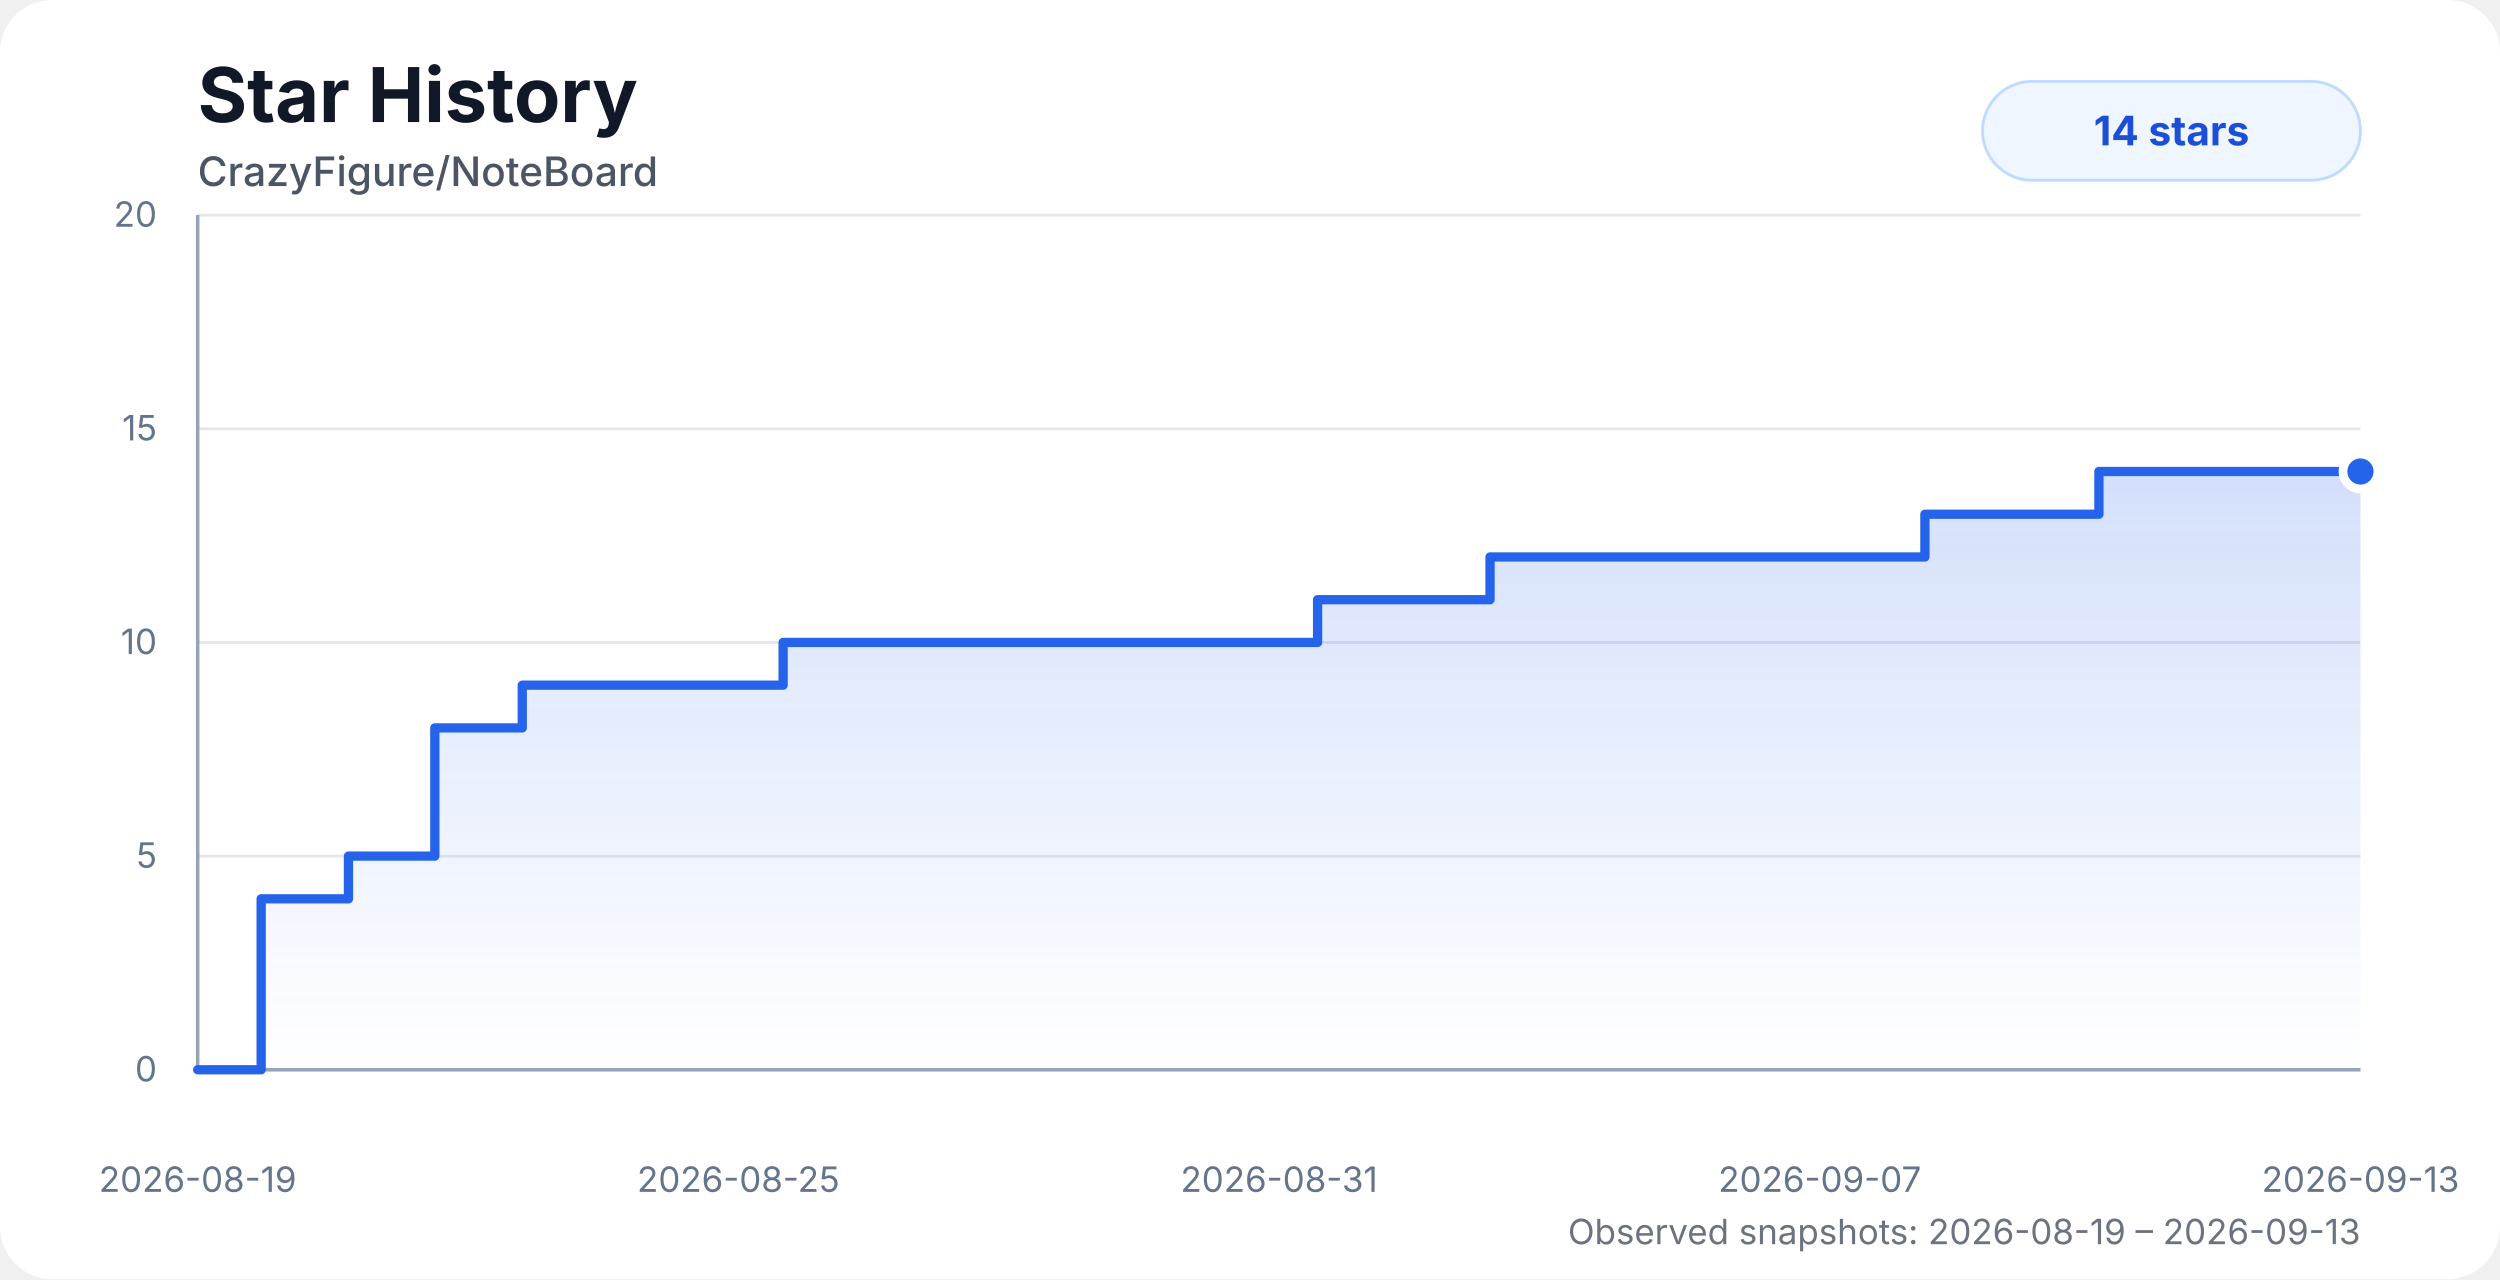
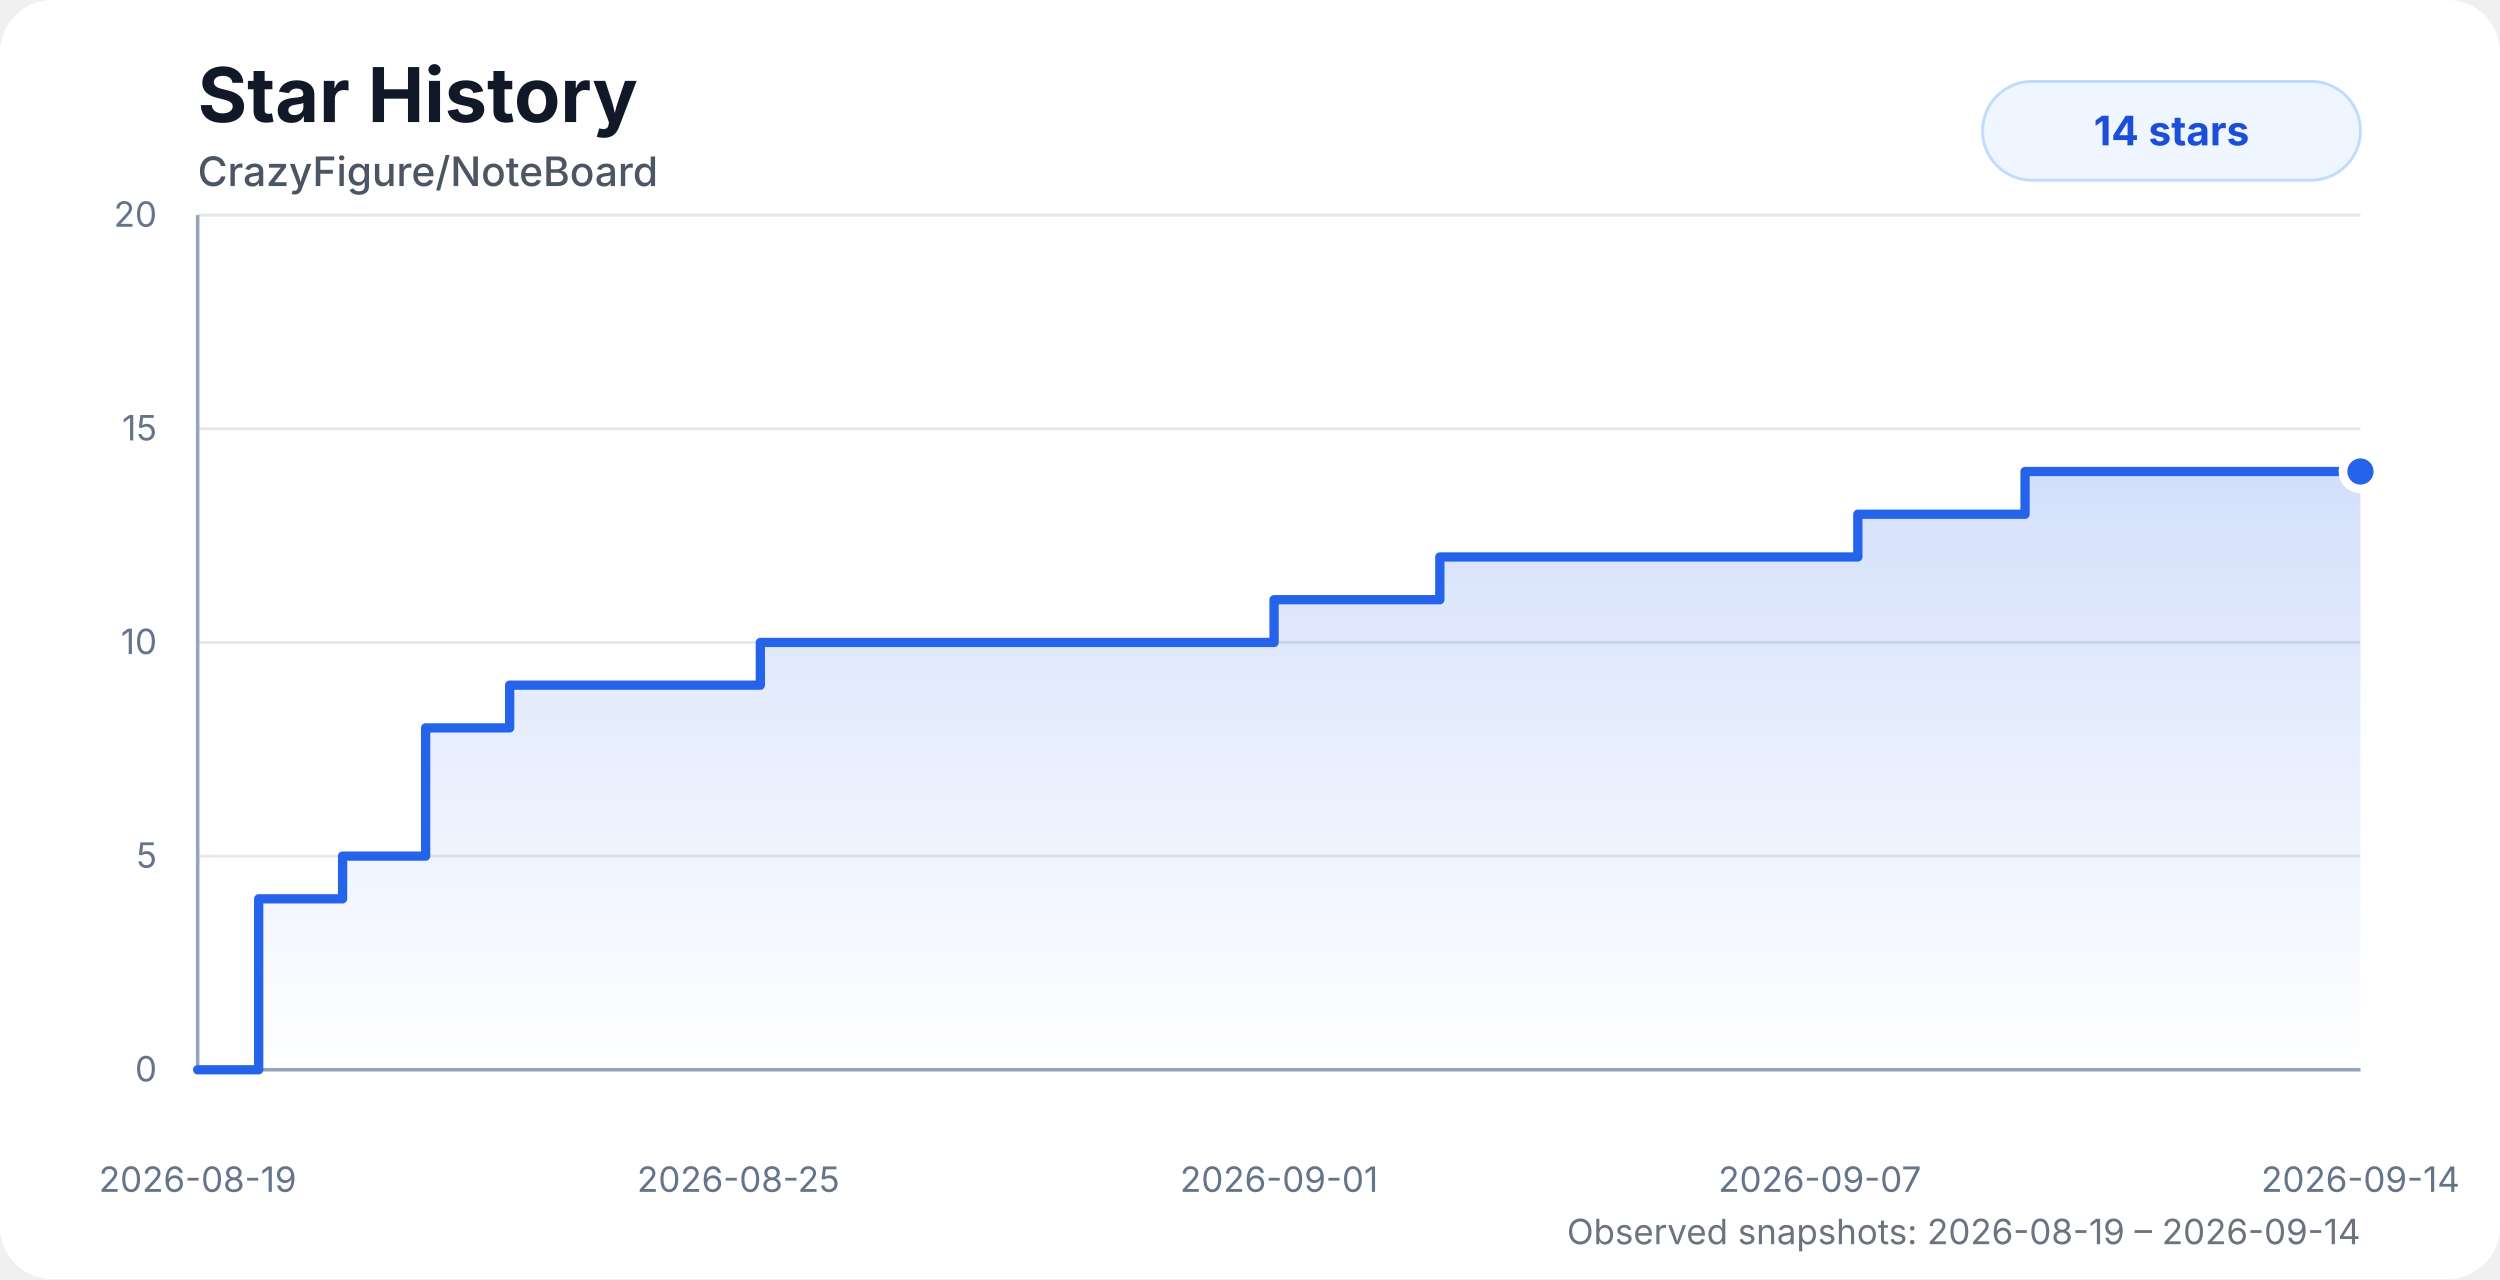
<svg xmlns="http://www.w3.org/2000/svg" width="860" height="440" viewBox="0 0 860 440" role="img" aria-labelledby="title desc">
  <style>
    .chart-bg { fill: #ffffff; }
    .title { fill: #111827; font: 700 26px system-ui, -apple-system, BlinkMacSystemFont, "Segoe UI", sans-serif; }
    .subtitle { fill: #4b5563; font: 500 14px system-ui, -apple-system, BlinkMacSystemFont, "Segoe UI", sans-serif; }
    .axis-label { fill: #64748b; font: 12px system-ui, -apple-system, BlinkMacSystemFont, "Segoe UI", sans-serif; }
    .grid { stroke: #e5e7eb; stroke-width: 1; }
    .axis { stroke: #94a3b8; stroke-width: 1.2; }
    .area { fill: url(#starGradient); opacity: 0.28; }
    .line { fill: none; stroke: #2563eb; stroke-width: 3.2; stroke-linecap: round; stroke-linejoin: round; }
    .dot { fill: #2563eb; stroke: #ffffff; stroke-width: 3; }
    .badge { fill: #eff6ff; stroke: #bfdbfe; }
    .badge-text { fill: #1d4ed8; font: 700 14px system-ui, -apple-system, BlinkMacSystemFont, "Segoe UI", sans-serif; }
    .status { fill: #6b7280; font: 12px system-ui, -apple-system, BlinkMacSystemFont, "Segoe UI", sans-serif; }
    @media (prefers-color-scheme: dark) {
      .chart-bg { fill: #0d1117; }
      .title { fill: #f8fafc; }
      .subtitle { fill: #cbd5e1; }
      .axis-label { fill: #94a3b8; }
      .grid { stroke: #1f2937; }
      .axis { stroke: #475569; }
      .dot { stroke: #0d1117; }
      .badge { fill: #172554; stroke: #1d4ed8; }
      .badge-text { fill: #bfdbfe; }
      .status { fill: #94a3b8; }
    }
  </style>
  <defs>
    <linearGradient id="starGradient" x1="0" x2="0" y1="0" y2="1">
      <stop offset="0%" stop-color="#2563eb" stop-opacity="0.72" />
      <stop offset="100%" stop-color="#2563eb" stop-opacity="0" />
    </linearGradient>
  </defs>
  <rect class="chart-bg" width="860" height="440" rx="18" />
  <text class="title" x="68" y="42">Star History</text>
  <text class="subtitle" x="68" y="64">CrazyFigure/NoteBoard</text>
  <g>
    <line class="grid" x1="68" y1="368" x2="812" y2="368" />
    <line class="grid" x1="68" y1="294.5" x2="812" y2="294.5" />
    <line class="grid" x1="68" y1="221" x2="812" y2="221" />
    <line class="grid" x1="68" y1="147.5" x2="812" y2="147.5" />
    <line class="grid" x1="68" y1="74" x2="812" y2="74" />
    <line class="axis" x1="68" y1="74" x2="68" y2="368" />
    <line class="axis" x1="68" y1="368" x2="812" y2="368" />
    <text class="axis-label" x="54" y="372" text-anchor="end">0</text>
    <text class="axis-label" x="54" y="298.5" text-anchor="end">5</text>
    <text class="axis-label" x="54" y="225" text-anchor="end">10</text>
    <text class="axis-label" x="54" y="151.5" text-anchor="end">15</text>
    <text class="axis-label" x="54" y="78" text-anchor="end">20</text>
    <text class="axis-label" x="68" y="410" text-anchor="middle">2026-08-19</text>
    <text class="axis-label" x="254" y="410" text-anchor="middle">2026-08-25</text>
-     <text class="axis-label" x="440" y="410" text-anchor="middle">2026-08-31</text>
+     <text class="axis-label" x="440" y="410" text-anchor="middle">2026-09-01</text>
    <text class="axis-label" x="626" y="410" text-anchor="middle">2026-09-07</text>
-     <text class="axis-label" x="812" y="410" text-anchor="middle">2026-09-13</text>
+     <text class="axis-label" x="812" y="410" text-anchor="middle">2026-09-14</text>
  </g>
-   <path class="area" d="M 68 368 H 68.01 V 368 H 89.84 V 309.2 H 119.87 V 294.5 H 149.58 V 250.4 H 179.66 V 235.7 H 209.57 V 235.7 H 239.33 V 235.7 H 269.39 V 221 H 309.93 V 221 H 341.99 V 221 H 365.59 V 221 H 394.11 V 221 H 424.35 V 221 H 453.25 V 206.3 H 482.71 V 206.3 H 512.57 V 191.6 H 542.61 V 191.6 H 572.3 V 191.6 H 602.44 V 191.6 H 632.49 V 191.6 H 662.17 V 176.9 H 692.15 V 176.9 H 722.03 V 162.2 H 751.97 V 162.2 H 781.62 V 162.2 H 812 V 162.2 L 812 368 L 68 368 Z" />
-   <path class="line" d="M 68 368 H 68.01 V 368 H 89.84 V 309.2 H 119.87 V 294.5 H 149.58 V 250.4 H 179.66 V 235.7 H 209.57 V 235.7 H 239.33 V 235.7 H 269.39 V 221 H 309.93 V 221 H 341.99 V 221 H 365.59 V 221 H 394.11 V 221 H 424.35 V 221 H 453.25 V 206.3 H 482.71 V 206.3 H 512.57 V 191.6 H 542.61 V 191.6 H 572.3 V 191.6 H 602.44 V 191.6 H 632.49 V 191.6 H 662.17 V 176.9 H 692.15 V 176.9 H 722.03 V 162.2 H 751.97 V 162.2 H 781.62 V 162.2 H 812 V 162.2" />
+   <path class="area" d="M 68 368 H 68.01 V 368 H 88.99 V 309.2 H 117.85 V 294.5 H 146.41 V 250.4 H 175.32 V 235.7 H 204.07 V 235.7 H 232.67 V 235.7 H 261.56 V 221 H 300.53 V 221 H 331.34 V 221 H 354.02 V 221 H 381.44 V 221 H 410.5 V 221 H 438.28 V 206.3 H 466.59 V 206.3 H 495.3 V 191.6 H 524.16 V 191.6 H 552.7 V 191.6 H 581.67 V 191.6 H 610.56 V 191.6 H 639.09 V 176.9 H 667.9 V 176.9 H 696.62 V 162.2 H 725.4 V 162.2 H 753.89 V 162.2 H 783.09 V 162.2 H 812 V 162.2 L 812 368 L 68 368 Z" />
+   <path class="line" d="M 68 368 H 68.01 V 368 H 88.99 V 309.2 H 117.85 V 294.5 H 146.41 V 250.4 H 175.32 V 235.7 H 204.07 V 235.7 H 232.67 V 235.7 H 261.56 V 221 H 300.53 V 221 H 331.34 V 221 H 354.02 V 221 H 381.44 V 221 H 410.5 V 221 H 438.28 V 206.3 H 466.59 V 206.3 H 495.3 V 191.6 H 524.16 V 191.6 H 552.7 V 191.6 H 581.67 V 191.6 H 610.56 V 191.6 H 639.09 V 176.9 H 667.9 V 176.9 H 696.62 V 162.2 H 725.4 V 162.2 H 753.89 V 162.2 H 783.09 V 162.2 H 812 V 162.2" />
  <circle class="dot" cx="812" cy="162.2" r="6" />
  <rect class="badge" x="682" y="28" width="130" height="34" rx="17" />
  <text class="badge-text" x="747" y="50" text-anchor="middle">14 stars</text>
-   <text class="status" x="812" y="428" text-anchor="end">Observed snapshots: 2026-08-19 – 2026-09-13</text>
+   <text class="status" x="812" y="428" text-anchor="end">Observed snapshots: 2026-08-19 – 2026-09-14</text>
</svg>
